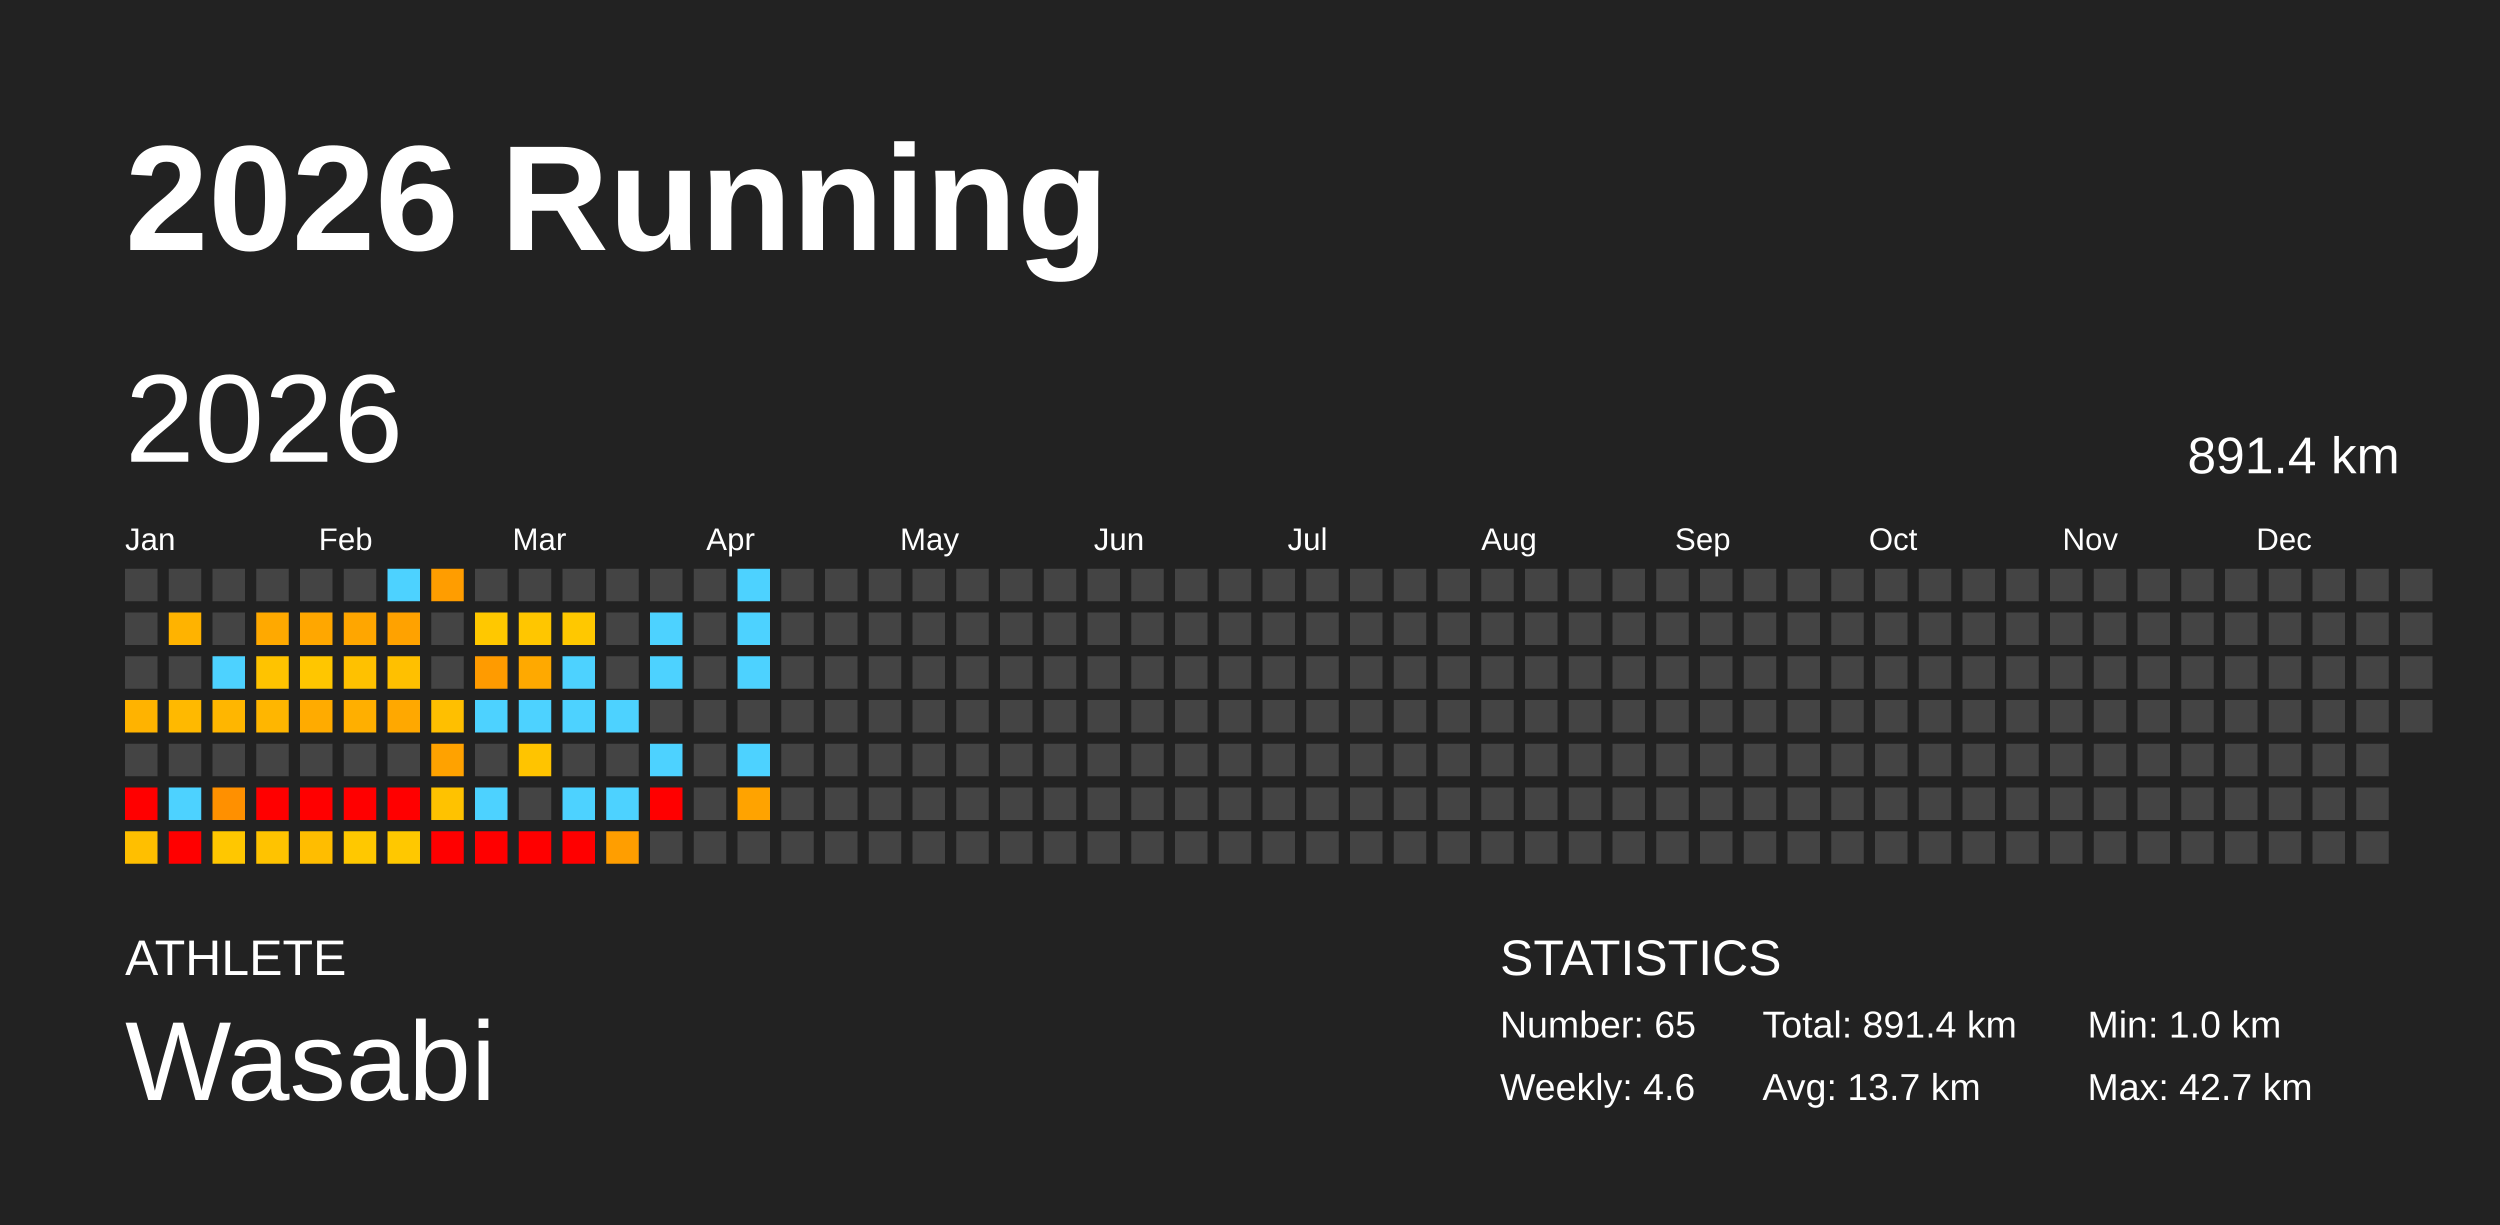
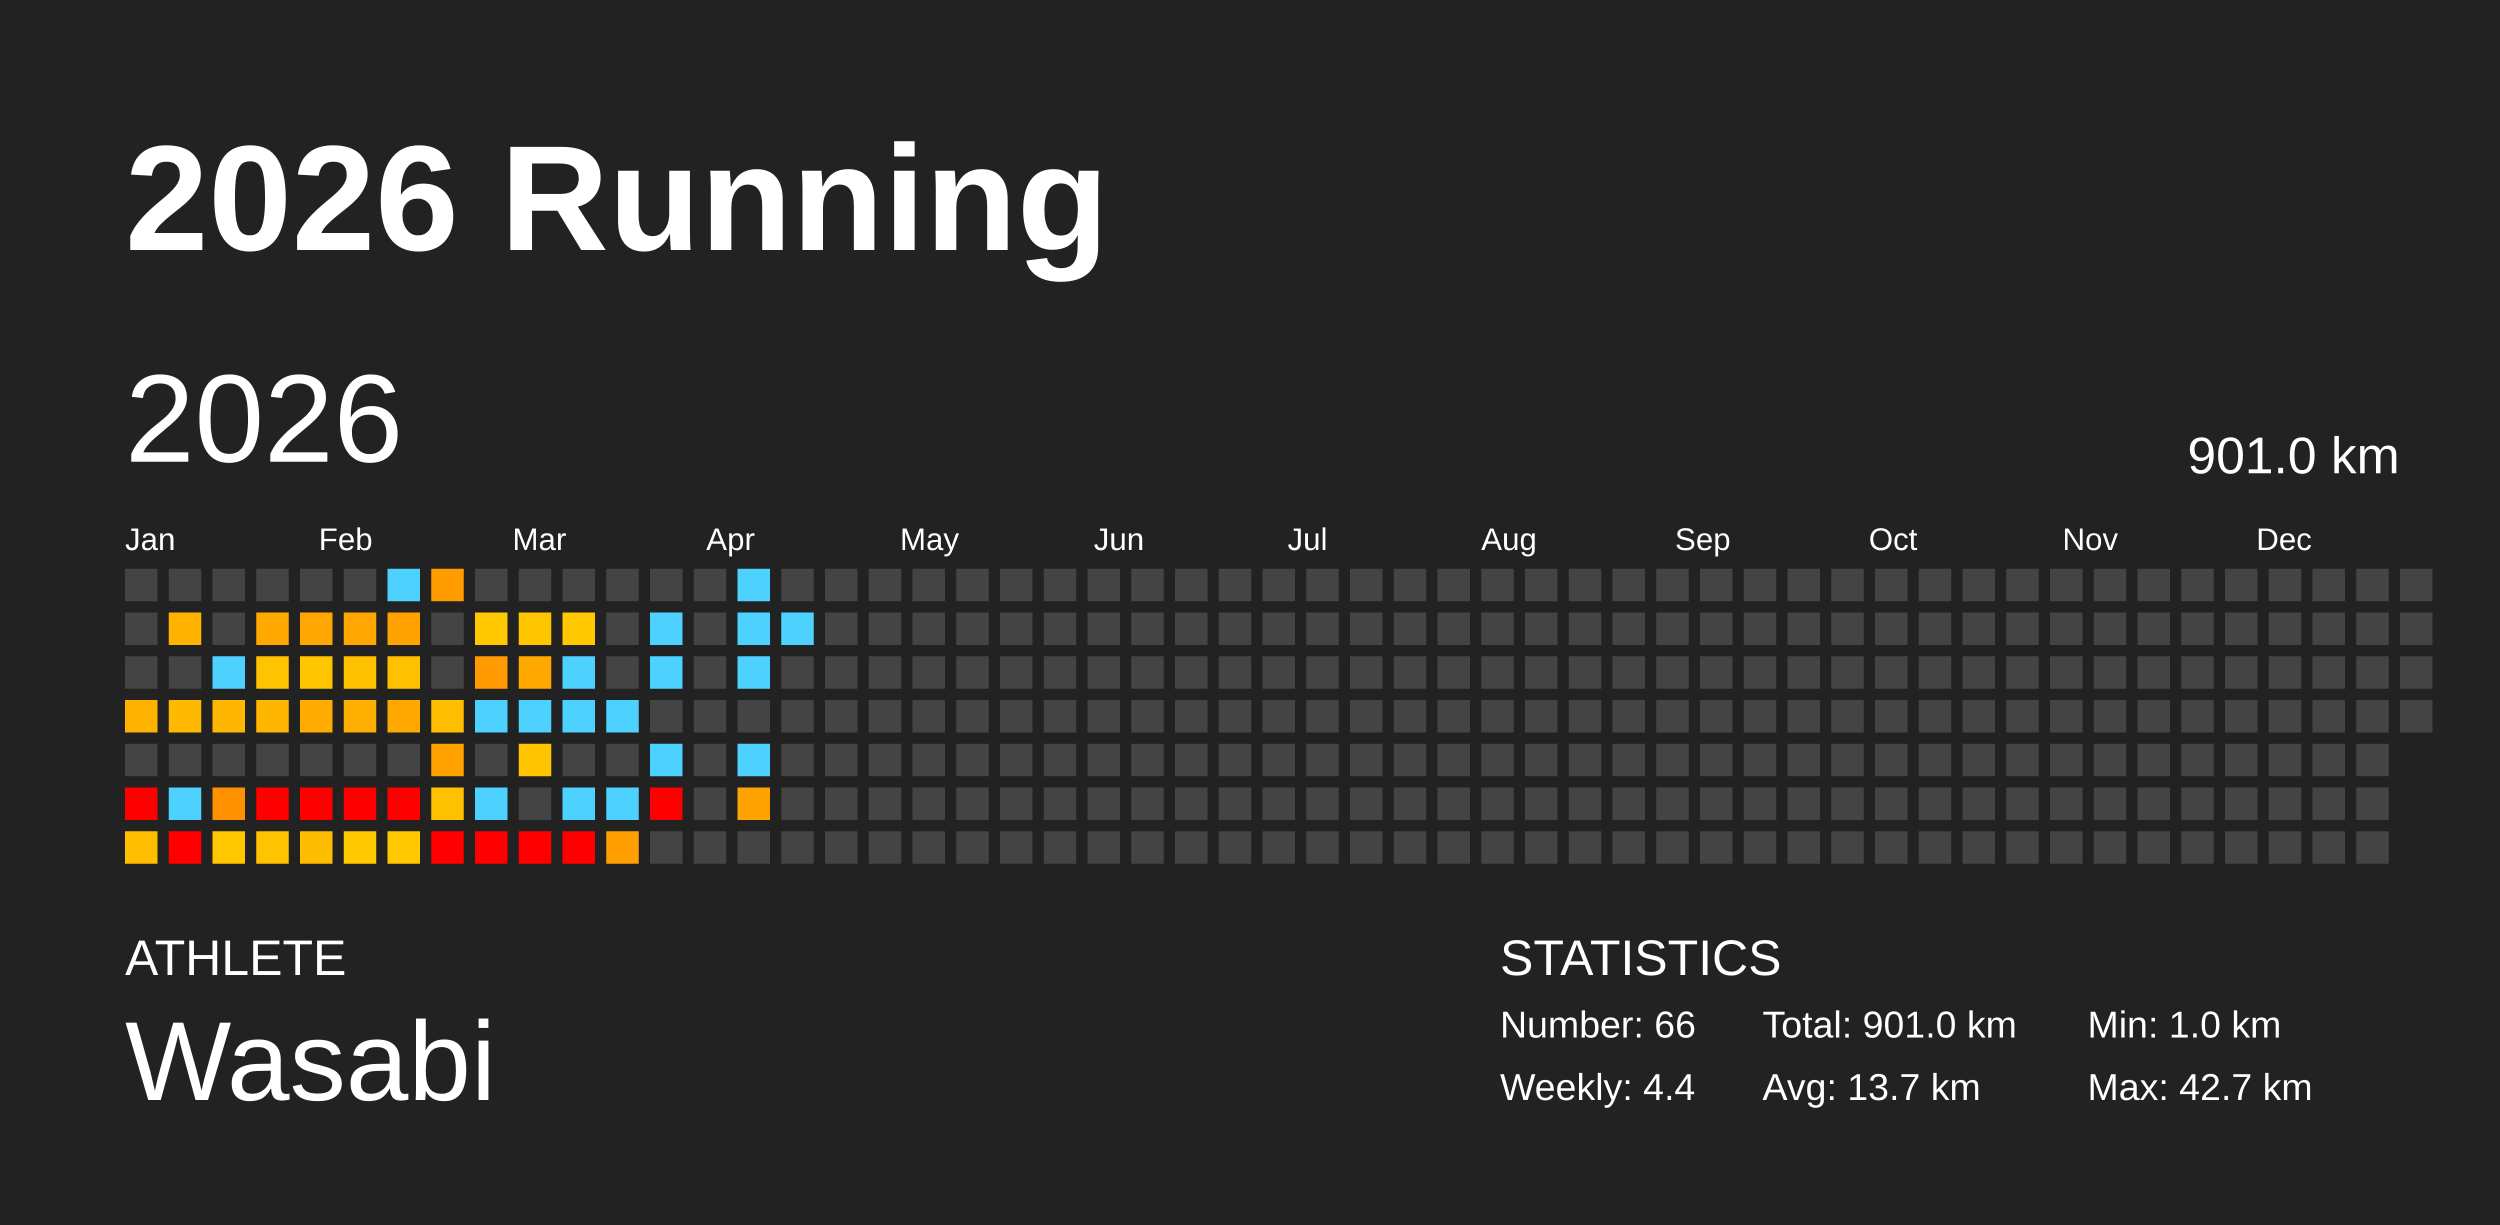
<svg xmlns="http://www.w3.org/2000/svg" baseProfile="full" height="98mm" version="1.1" viewBox="0,0,200,98" width="200mm">
  <defs />
  <rect fill="#222222" height="98" width="200" x="0" y="0" />
  <text fill="#FFFFFF" style="font-size:12px; font-family:Arial; font-weight:bold;" x="10" y="20">2026 Running</text>
  <text fill="#FFFFFF" style="font-size:4px; font-family:Arial" x="10" y="78">ATHLETE</text>
  <text fill="#FFFFFF" style="font-size:9px; font-family:Arial" x="10" y="88">Wasabi</text>
  <text fill="#FFFFFF" style="font-size:4px; font-family:Arial" x="120" y="78">STATISTICS</text>
-   <text fill="#FFFFFF" style="font-size:3px; font-family:Arial" x="120" y="83">Number: 65</text>
-   <text fill="#FFFFFF" style="font-size:3px; font-family:Arial" x="120" y="88">Weekly: 4.6</text>
-   <text fill="#FFFFFF" style="font-size:3px; font-family:Arial" x="141" y="83">Total: 891.4 km</text>
+   <text fill="#FFFFFF" style="font-size:3px; font-family:Arial" x="120" y="83">Number: 66</text>
+   <text fill="#FFFFFF" style="font-size:3px; font-family:Arial" x="120" y="88">Weekly: 4.4</text>
+   <text fill="#FFFFFF" style="font-size:3px; font-family:Arial" x="141" y="83">Total: 901.0 km</text>
  <text fill="#FFFFFF" style="font-size:3px; font-family:Arial" x="141" y="88">Avg: 13.7 km</text>
  <text fill="#FFFFFF" style="font-size:3px; font-family:Arial" x="167" y="83">Min: 1.0 km</text>
  <text fill="#FFFFFF" style="font-size:3px; font-family:Arial" x="167" y="88">Max: 42.7 km</text>
  <text dominant-baseline="hanging" fill="#FFFFFF" style="font-size:10.0px; font-family:Arial;" x="10" y="30">2026</text>
-   <text dominant-baseline="hanging" fill="#FFFFFF" style="font-size:4.125px; font-family:Arial;" x="175" y="35">891.4 km</text>
+   <text dominant-baseline="hanging" fill="#FFFFFF" style="font-size:4.125px; font-family:Arial;" x="175" y="35">901.0 km</text>
  <text fill="#FFFFFF" style="font-size:2.5px; font-family:Arial" x="10.0" y="44">Jan</text>
  <text fill="#FFFFFF" style="font-size:2.5px; font-family:Arial" x="25.5" y="44">Feb</text>
  <text fill="#FFFFFF" style="font-size:2.5px; font-family:Arial" x="41.0" y="44">Mar</text>
  <text fill="#FFFFFF" style="font-size:2.5px; font-family:Arial" x="56.5" y="44">Apr</text>
  <text fill="#FFFFFF" style="font-size:2.5px; font-family:Arial" x="72.0" y="44">May</text>
  <text fill="#FFFFFF" style="font-size:2.5px; font-family:Arial" x="87.5" y="44">Jun</text>
  <text fill="#FFFFFF" style="font-size:2.5px; font-family:Arial" x="103.0" y="44">Jul</text>
  <text fill="#FFFFFF" style="font-size:2.5px; font-family:Arial" x="118.5" y="44">Aug</text>
  <text fill="#FFFFFF" style="font-size:2.5px; font-family:Arial" x="134.0" y="44">Sep</text>
  <text fill="#FFFFFF" style="font-size:2.5px; font-family:Arial" x="149.5" y="44">Oct</text>
  <text fill="#FFFFFF" style="font-size:2.5px; font-family:Arial" x="165.0" y="44">Nov</text>
  <text fill="#FFFFFF" style="font-size:2.5px; font-family:Arial" x="180.5" y="44">Dec</text>
  <rect fill="#444444" height="2.6" width="2.6" x="10.0" y="45.5" />
  <rect fill="#444444" height="2.6" width="2.6" x="10.0" y="49.0" />
  <rect fill="#444444" height="2.6" width="2.6" x="10.0" y="52.5" />
  <rect fill="#ffb300" height="2.6" width="2.6" x="10.0" y="56.0" />
  <rect fill="#444444" height="2.6" width="2.6" x="10.0" y="59.5" />
  <rect fill="red" height="2.6" width="2.6" x="10.0" y="63.0" />
  <rect fill="#ffbf00" height="2.6" width="2.6" x="10.0" y="66.5" />
  <rect fill="#444444" height="2.6" width="2.6" x="13.5" y="45.5" />
  <rect fill="#ffb300" height="2.6" width="2.6" x="13.5" y="49.0" />
  <rect fill="#444444" height="2.6" width="2.6" x="13.5" y="52.5" />
  <rect fill="#ffb900" height="2.6" width="2.6" x="13.5" y="56.0" />
  <rect fill="#444444" height="2.6" width="2.6" x="13.5" y="59.5" />
  <rect fill="#4dd2ff" height="2.6" width="2.6" x="13.5" y="63.0" />
  <rect fill="red" height="2.6" width="2.6" x="13.5" y="66.5" />
  <rect fill="#444444" height="2.6" width="2.6" x="17.0" y="45.5" />
  <rect fill="#444444" height="2.6" width="2.6" x="17.0" y="49.0" />
  <rect fill="#4dd2ff" height="2.6" width="2.6" x="17.0" y="52.5" />
  <rect fill="#ffb600" height="2.6" width="2.6" x="17.0" y="56.0" />
  <rect fill="#444444" height="2.6" width="2.6" x="17.0" y="59.5" />
  <rect fill="#ff9000" height="2.6" width="2.6" x="17.0" y="63.0" />
  <rect fill="#ffc700" height="2.6" width="2.6" x="17.0" y="66.5" />
  <rect fill="#444444" height="2.6" width="2.6" x="20.5" y="45.5" />
  <rect fill="#ffa900" height="2.6" width="2.6" x="20.5" y="49.0" />
  <rect fill="#ffc300" height="2.6" width="2.6" x="20.5" y="52.5" />
  <rect fill="#ffb600" height="2.6" width="2.6" x="20.5" y="56.0" />
  <rect fill="#444444" height="2.6" width="2.6" x="20.5" y="59.5" />
  <rect fill="red" height="2.6" width="2.6" x="20.5" y="63.0" />
  <rect fill="#ffc300" height="2.6" width="2.6" x="20.5" y="66.5" />
  <rect fill="#444444" height="2.6" width="2.6" x="24.0" y="45.5" />
  <rect fill="#ffa700" height="2.6" width="2.6" x="24.0" y="49.0" />
  <rect fill="#ffc600" height="2.6" width="2.6" x="24.0" y="52.5" />
  <rect fill="#ffab00" height="2.6" width="2.6" x="24.0" y="56.0" />
  <rect fill="#444444" height="2.6" width="2.6" x="24.0" y="59.5" />
  <rect fill="red" height="2.6" width="2.6" x="24.0" y="63.0" />
  <rect fill="#ffbd00" height="2.6" width="2.6" x="24.0" y="66.5" />
  <rect fill="#444444" height="2.6" width="2.6" x="27.5" y="45.5" />
  <rect fill="#ffa600" height="2.6" width="2.6" x="27.5" y="49.0" />
  <rect fill="#ffc100" height="2.6" width="2.6" x="27.5" y="52.5" />
  <rect fill="#ffaf00" height="2.6" width="2.6" x="27.5" y="56.0" />
  <rect fill="#444444" height="2.6" width="2.6" x="27.5" y="59.5" />
  <rect fill="red" height="2.6" width="2.6" x="27.5" y="63.0" />
  <rect fill="#ffc800" height="2.6" width="2.6" x="27.5" y="66.5" />
  <rect fill="#4dd2ff" height="2.6" width="2.6" x="31.0" y="45.5" />
  <rect fill="#ffa200" height="2.6" width="2.6" x="31.0" y="49.0" />
  <rect fill="#ffc000" height="2.6" width="2.6" x="31.0" y="52.5" />
  <rect fill="#ffa800" height="2.6" width="2.6" x="31.0" y="56.0" />
  <rect fill="#444444" height="2.6" width="2.6" x="31.0" y="59.5" />
  <rect fill="red" height="2.6" width="2.6" x="31.0" y="63.0" />
  <rect fill="#ffc800" height="2.6" width="2.6" x="31.0" y="66.5" />
  <rect fill="#ff9d00" height="2.6" width="2.6" x="34.5" y="45.5" />
  <rect fill="#444444" height="2.6" width="2.6" x="34.5" y="49.0" />
  <rect fill="#444444" height="2.6" width="2.6" x="34.5" y="52.5" />
  <rect fill="#ffbf00" height="2.6" width="2.6" x="34.5" y="56.0" />
  <rect fill="#ffa200" height="2.6" width="2.6" x="34.5" y="59.5" />
  <rect fill="#ffc200" height="2.6" width="2.6" x="34.5" y="63.0" />
  <rect fill="red" height="2.6" width="2.6" x="34.5" y="66.5" />
  <rect fill="#444444" height="2.6" width="2.6" x="38.0" y="45.5" />
  <rect fill="#ffc800" height="2.6" width="2.6" x="38.0" y="49.0" />
  <rect fill="#ff9b00" height="2.6" width="2.6" x="38.0" y="52.5" />
  <rect fill="#4dd2ff" height="2.6" width="2.6" x="38.0" y="56.0" />
  <rect fill="#444444" height="2.6" width="2.6" x="38.0" y="59.5" />
  <rect fill="#4dd2ff" height="2.6" width="2.6" x="38.0" y="63.0" />
  <rect fill="red" height="2.6" width="2.6" x="38.0" y="66.5" />
  <rect fill="#444444" height="2.6" width="2.6" x="41.5" y="45.5" />
  <rect fill="#ffc600" height="2.6" width="2.6" x="41.5" y="49.0" />
  <rect fill="#ffa900" height="2.6" width="2.6" x="41.5" y="52.5" />
  <rect fill="#4dd2ff" height="2.6" width="2.6" x="41.5" y="56.0" />
  <rect fill="#ffc400" height="2.6" width="2.6" x="41.5" y="59.5" />
  <rect fill="#444444" height="2.6" width="2.6" x="41.5" y="63.0" />
  <rect fill="red" height="2.6" width="2.6" x="41.5" y="66.5" />
  <rect fill="#444444" height="2.6" width="2.6" x="45.0" y="45.5" />
  <rect fill="#ffc800" height="2.6" width="2.6" x="45.0" y="49.0" />
  <rect fill="#4dd2ff" height="2.6" width="2.6" x="45.0" y="52.5" />
  <rect fill="#4dd2ff" height="2.6" width="2.6" x="45.0" y="56.0" />
  <rect fill="#444444" height="2.6" width="2.6" x="45.0" y="59.5" />
  <rect fill="#4dd2ff" height="2.6" width="2.6" x="45.0" y="63.0" />
  <rect fill="red" height="2.6" width="2.6" x="45.0" y="66.5" />
  <rect fill="#444444" height="2.6" width="2.6" x="48.5" y="45.5" />
  <rect fill="#444444" height="2.6" width="2.6" x="48.5" y="49.0" />
  <rect fill="#444444" height="2.6" width="2.6" x="48.5" y="52.5" />
  <rect fill="#4dd2ff" height="2.6" width="2.6" x="48.5" y="56.0" />
  <rect fill="#444444" height="2.6" width="2.6" x="48.5" y="59.5" />
  <rect fill="#4dd2ff" height="2.6" width="2.6" x="48.5" y="63.0" />
  <rect fill="#ff9e00" height="2.6" width="2.6" x="48.5" y="66.5" />
  <rect fill="#444444" height="2.6" width="2.6" x="52.0" y="45.5" />
  <rect fill="#4dd2ff" height="2.6" width="2.6" x="52.0" y="49.0" />
  <rect fill="#4dd2ff" height="2.6" width="2.6" x="52.0" y="52.5" />
  <rect fill="#444444" height="2.6" width="2.6" x="52.0" y="56.0" />
  <rect fill="#4dd2ff" height="2.6" width="2.6" x="52.0" y="59.5" />
  <rect fill="red" height="2.6" width="2.6" x="52.0" y="63.0" />
  <rect fill="#444444" height="2.6" width="2.6" x="52.0" y="66.5" />
  <rect fill="#444444" height="2.6" width="2.6" x="55.5" y="45.5" />
  <rect fill="#444444" height="2.6" width="2.6" x="55.5" y="49.0" />
  <rect fill="#444444" height="2.6" width="2.6" x="55.5" y="52.5" />
  <rect fill="#444444" height="2.6" width="2.6" x="55.5" y="56.0" />
  <rect fill="#444444" height="2.6" width="2.6" x="55.5" y="59.5" />
  <rect fill="#444444" height="2.6" width="2.6" x="55.5" y="63.0" />
  <rect fill="#444444" height="2.6" width="2.6" x="55.5" y="66.5" />
  <rect fill="#4dd2ff" height="2.6" width="2.6" x="59.0" y="45.5" />
  <rect fill="#4dd2ff" height="2.6" width="2.6" x="59.0" y="49.0" />
  <rect fill="#4dd2ff" height="2.6" width="2.6" x="59.0" y="52.5" />
  <rect fill="#444444" height="2.6" width="2.6" x="59.0" y="56.0" />
  <rect fill="#4dd2ff" height="2.6" width="2.6" x="59.0" y="59.5" />
  <rect fill="#ffa300" height="2.6" width="2.6" x="59.0" y="63.0" />
  <rect fill="#444444" height="2.6" width="2.6" x="59.0" y="66.5" />
  <rect fill="#444444" height="2.6" width="2.6" x="62.5" y="45.5" />
-   <rect fill="#444444" height="2.6" width="2.6" x="62.5" y="49.0" />
+   <rect fill="#4dd2ff" height="2.6" width="2.6" x="62.5" y="49.0" />
  <rect fill="#444444" height="2.6" width="2.6" x="62.5" y="52.5" />
  <rect fill="#444444" height="2.6" width="2.6" x="62.5" y="56.0" />
  <rect fill="#444444" height="2.6" width="2.6" x="62.5" y="59.5" />
  <rect fill="#444444" height="2.6" width="2.6" x="62.5" y="63.0" />
  <rect fill="#444444" height="2.6" width="2.6" x="62.5" y="66.5" />
  <rect fill="#444444" height="2.6" width="2.6" x="66.0" y="45.5" />
  <rect fill="#444444" height="2.6" width="2.6" x="66.0" y="49.0" />
  <rect fill="#444444" height="2.6" width="2.6" x="66.0" y="52.5" />
  <rect fill="#444444" height="2.6" width="2.6" x="66.0" y="56.0" />
  <rect fill="#444444" height="2.6" width="2.6" x="66.0" y="59.5" />
  <rect fill="#444444" height="2.6" width="2.6" x="66.0" y="63.0" />
  <rect fill="#444444" height="2.6" width="2.6" x="66.0" y="66.5" />
  <rect fill="#444444" height="2.6" width="2.6" x="69.5" y="45.5" />
  <rect fill="#444444" height="2.6" width="2.6" x="69.5" y="49.0" />
  <rect fill="#444444" height="2.6" width="2.6" x="69.5" y="52.5" />
  <rect fill="#444444" height="2.6" width="2.6" x="69.5" y="56.0" />
  <rect fill="#444444" height="2.6" width="2.6" x="69.5" y="59.5" />
  <rect fill="#444444" height="2.6" width="2.6" x="69.5" y="63.0" />
  <rect fill="#444444" height="2.6" width="2.6" x="69.5" y="66.5" />
  <rect fill="#444444" height="2.6" width="2.6" x="73.0" y="45.5" />
  <rect fill="#444444" height="2.6" width="2.6" x="73.0" y="49.0" />
  <rect fill="#444444" height="2.6" width="2.6" x="73.0" y="52.5" />
  <rect fill="#444444" height="2.6" width="2.6" x="73.0" y="56.0" />
  <rect fill="#444444" height="2.6" width="2.6" x="73.0" y="59.5" />
  <rect fill="#444444" height="2.6" width="2.6" x="73.0" y="63.0" />
  <rect fill="#444444" height="2.6" width="2.6" x="73.0" y="66.5" />
  <rect fill="#444444" height="2.6" width="2.6" x="76.5" y="45.5" />
  <rect fill="#444444" height="2.6" width="2.6" x="76.5" y="49.0" />
  <rect fill="#444444" height="2.6" width="2.6" x="76.5" y="52.5" />
  <rect fill="#444444" height="2.6" width="2.6" x="76.5" y="56.0" />
  <rect fill="#444444" height="2.6" width="2.6" x="76.5" y="59.5" />
  <rect fill="#444444" height="2.6" width="2.6" x="76.5" y="63.0" />
  <rect fill="#444444" height="2.6" width="2.6" x="76.5" y="66.5" />
  <rect fill="#444444" height="2.6" width="2.6" x="80.0" y="45.5" />
  <rect fill="#444444" height="2.6" width="2.6" x="80.0" y="49.0" />
  <rect fill="#444444" height="2.6" width="2.6" x="80.0" y="52.5" />
  <rect fill="#444444" height="2.6" width="2.6" x="80.0" y="56.0" />
  <rect fill="#444444" height="2.6" width="2.6" x="80.0" y="59.5" />
  <rect fill="#444444" height="2.6" width="2.6" x="80.0" y="63.0" />
  <rect fill="#444444" height="2.6" width="2.6" x="80.0" y="66.5" />
  <rect fill="#444444" height="2.6" width="2.6" x="83.5" y="45.5" />
  <rect fill="#444444" height="2.6" width="2.6" x="83.5" y="49.0" />
  <rect fill="#444444" height="2.6" width="2.6" x="83.5" y="52.5" />
  <rect fill="#444444" height="2.6" width="2.6" x="83.5" y="56.0" />
  <rect fill="#444444" height="2.6" width="2.6" x="83.5" y="59.5" />
  <rect fill="#444444" height="2.6" width="2.6" x="83.5" y="63.0" />
  <rect fill="#444444" height="2.6" width="2.6" x="83.5" y="66.5" />
  <rect fill="#444444" height="2.6" width="2.6" x="87.0" y="45.5" />
  <rect fill="#444444" height="2.6" width="2.6" x="87.0" y="49.0" />
  <rect fill="#444444" height="2.6" width="2.6" x="87.0" y="52.5" />
  <rect fill="#444444" height="2.6" width="2.6" x="87.0" y="56.0" />
  <rect fill="#444444" height="2.6" width="2.6" x="87.0" y="59.5" />
  <rect fill="#444444" height="2.6" width="2.6" x="87.0" y="63.0" />
  <rect fill="#444444" height="2.6" width="2.6" x="87.0" y="66.5" />
  <rect fill="#444444" height="2.6" width="2.6" x="90.5" y="45.5" />
  <rect fill="#444444" height="2.6" width="2.6" x="90.5" y="49.0" />
  <rect fill="#444444" height="2.6" width="2.6" x="90.5" y="52.5" />
  <rect fill="#444444" height="2.6" width="2.6" x="90.5" y="56.0" />
  <rect fill="#444444" height="2.6" width="2.6" x="90.5" y="59.5" />
  <rect fill="#444444" height="2.6" width="2.6" x="90.5" y="63.0" />
  <rect fill="#444444" height="2.6" width="2.6" x="90.5" y="66.5" />
  <rect fill="#444444" height="2.6" width="2.6" x="94.0" y="45.5" />
  <rect fill="#444444" height="2.6" width="2.6" x="94.0" y="49.0" />
  <rect fill="#444444" height="2.6" width="2.6" x="94.0" y="52.5" />
  <rect fill="#444444" height="2.6" width="2.6" x="94.0" y="56.0" />
  <rect fill="#444444" height="2.6" width="2.6" x="94.0" y="59.5" />
  <rect fill="#444444" height="2.6" width="2.6" x="94.0" y="63.0" />
  <rect fill="#444444" height="2.6" width="2.6" x="94.0" y="66.5" />
  <rect fill="#444444" height="2.6" width="2.6" x="97.5" y="45.5" />
  <rect fill="#444444" height="2.6" width="2.6" x="97.5" y="49.0" />
  <rect fill="#444444" height="2.6" width="2.6" x="97.5" y="52.5" />
  <rect fill="#444444" height="2.6" width="2.6" x="97.5" y="56.0" />
  <rect fill="#444444" height="2.6" width="2.6" x="97.5" y="59.5" />
  <rect fill="#444444" height="2.6" width="2.6" x="97.5" y="63.0" />
  <rect fill="#444444" height="2.6" width="2.6" x="97.5" y="66.5" />
  <rect fill="#444444" height="2.6" width="2.6" x="101.0" y="45.5" />
  <rect fill="#444444" height="2.6" width="2.6" x="101.0" y="49.0" />
  <rect fill="#444444" height="2.6" width="2.6" x="101.0" y="52.5" />
  <rect fill="#444444" height="2.6" width="2.6" x="101.0" y="56.0" />
  <rect fill="#444444" height="2.6" width="2.6" x="101.0" y="59.5" />
  <rect fill="#444444" height="2.6" width="2.6" x="101.0" y="63.0" />
  <rect fill="#444444" height="2.6" width="2.6" x="101.0" y="66.5" />
  <rect fill="#444444" height="2.6" width="2.6" x="104.5" y="45.5" />
  <rect fill="#444444" height="2.6" width="2.6" x="104.5" y="49.0" />
  <rect fill="#444444" height="2.6" width="2.6" x="104.5" y="52.5" />
  <rect fill="#444444" height="2.6" width="2.6" x="104.5" y="56.0" />
  <rect fill="#444444" height="2.6" width="2.6" x="104.5" y="59.5" />
  <rect fill="#444444" height="2.6" width="2.6" x="104.5" y="63.0" />
  <rect fill="#444444" height="2.6" width="2.6" x="104.5" y="66.5" />
  <rect fill="#444444" height="2.6" width="2.6" x="108.0" y="45.5" />
  <rect fill="#444444" height="2.6" width="2.6" x="108.0" y="49.0" />
  <rect fill="#444444" height="2.6" width="2.6" x="108.0" y="52.5" />
  <rect fill="#444444" height="2.6" width="2.6" x="108.0" y="56.0" />
  <rect fill="#444444" height="2.6" width="2.6" x="108.0" y="59.5" />
  <rect fill="#444444" height="2.6" width="2.6" x="108.0" y="63.0" />
  <rect fill="#444444" height="2.6" width="2.6" x="108.0" y="66.5" />
  <rect fill="#444444" height="2.6" width="2.6" x="111.5" y="45.5" />
  <rect fill="#444444" height="2.6" width="2.6" x="111.5" y="49.0" />
  <rect fill="#444444" height="2.6" width="2.6" x="111.5" y="52.5" />
  <rect fill="#444444" height="2.6" width="2.6" x="111.5" y="56.0" />
  <rect fill="#444444" height="2.6" width="2.6" x="111.5" y="59.5" />
  <rect fill="#444444" height="2.6" width="2.6" x="111.5" y="63.0" />
  <rect fill="#444444" height="2.6" width="2.6" x="111.5" y="66.5" />
  <rect fill="#444444" height="2.6" width="2.6" x="115.0" y="45.5" />
  <rect fill="#444444" height="2.6" width="2.6" x="115.0" y="49.0" />
  <rect fill="#444444" height="2.6" width="2.6" x="115.0" y="52.5" />
  <rect fill="#444444" height="2.6" width="2.6" x="115.0" y="56.0" />
  <rect fill="#444444" height="2.6" width="2.6" x="115.0" y="59.5" />
  <rect fill="#444444" height="2.6" width="2.6" x="115.0" y="63.0" />
  <rect fill="#444444" height="2.6" width="2.6" x="115.0" y="66.5" />
  <rect fill="#444444" height="2.6" width="2.6" x="118.5" y="45.5" />
  <rect fill="#444444" height="2.6" width="2.6" x="118.5" y="49.0" />
  <rect fill="#444444" height="2.6" width="2.6" x="118.5" y="52.5" />
  <rect fill="#444444" height="2.6" width="2.6" x="118.5" y="56.0" />
  <rect fill="#444444" height="2.6" width="2.6" x="118.5" y="59.5" />
  <rect fill="#444444" height="2.6" width="2.6" x="118.5" y="63.0" />
  <rect fill="#444444" height="2.6" width="2.6" x="118.5" y="66.5" />
  <rect fill="#444444" height="2.6" width="2.6" x="122.0" y="45.5" />
  <rect fill="#444444" height="2.6" width="2.6" x="122.0" y="49.0" />
  <rect fill="#444444" height="2.6" width="2.6" x="122.0" y="52.5" />
  <rect fill="#444444" height="2.6" width="2.6" x="122.0" y="56.0" />
  <rect fill="#444444" height="2.6" width="2.6" x="122.0" y="59.5" />
  <rect fill="#444444" height="2.6" width="2.6" x="122.0" y="63.0" />
  <rect fill="#444444" height="2.6" width="2.6" x="122.0" y="66.5" />
  <rect fill="#444444" height="2.6" width="2.6" x="125.5" y="45.5" />
  <rect fill="#444444" height="2.6" width="2.6" x="125.5" y="49.0" />
  <rect fill="#444444" height="2.6" width="2.6" x="125.5" y="52.5" />
  <rect fill="#444444" height="2.6" width="2.6" x="125.5" y="56.0" />
  <rect fill="#444444" height="2.6" width="2.6" x="125.5" y="59.5" />
  <rect fill="#444444" height="2.6" width="2.6" x="125.5" y="63.0" />
  <rect fill="#444444" height="2.6" width="2.6" x="125.5" y="66.5" />
  <rect fill="#444444" height="2.6" width="2.6" x="129.0" y="45.5" />
  <rect fill="#444444" height="2.6" width="2.6" x="129.0" y="49.0" />
  <rect fill="#444444" height="2.6" width="2.6" x="129.0" y="52.5" />
  <rect fill="#444444" height="2.6" width="2.6" x="129.0" y="56.0" />
  <rect fill="#444444" height="2.6" width="2.6" x="129.0" y="59.5" />
  <rect fill="#444444" height="2.6" width="2.6" x="129.0" y="63.0" />
  <rect fill="#444444" height="2.6" width="2.6" x="129.0" y="66.5" />
  <rect fill="#444444" height="2.6" width="2.6" x="132.5" y="45.5" />
  <rect fill="#444444" height="2.6" width="2.6" x="132.5" y="49.0" />
  <rect fill="#444444" height="2.6" width="2.6" x="132.5" y="52.5" />
  <rect fill="#444444" height="2.6" width="2.6" x="132.5" y="56.0" />
  <rect fill="#444444" height="2.6" width="2.6" x="132.5" y="59.5" />
  <rect fill="#444444" height="2.6" width="2.6" x="132.5" y="63.0" />
  <rect fill="#444444" height="2.6" width="2.6" x="132.5" y="66.5" />
  <rect fill="#444444" height="2.6" width="2.6" x="136.0" y="45.5" />
  <rect fill="#444444" height="2.6" width="2.6" x="136.0" y="49.0" />
  <rect fill="#444444" height="2.6" width="2.6" x="136.0" y="52.5" />
  <rect fill="#444444" height="2.6" width="2.6" x="136.0" y="56.0" />
  <rect fill="#444444" height="2.6" width="2.6" x="136.0" y="59.5" />
  <rect fill="#444444" height="2.6" width="2.6" x="136.0" y="63.0" />
  <rect fill="#444444" height="2.6" width="2.6" x="136.0" y="66.5" />
  <rect fill="#444444" height="2.6" width="2.6" x="139.5" y="45.5" />
  <rect fill="#444444" height="2.6" width="2.6" x="139.5" y="49.0" />
  <rect fill="#444444" height="2.6" width="2.6" x="139.5" y="52.5" />
  <rect fill="#444444" height="2.6" width="2.6" x="139.5" y="56.0" />
  <rect fill="#444444" height="2.6" width="2.6" x="139.5" y="59.5" />
  <rect fill="#444444" height="2.6" width="2.6" x="139.5" y="63.0" />
  <rect fill="#444444" height="2.6" width="2.6" x="139.5" y="66.5" />
  <rect fill="#444444" height="2.6" width="2.6" x="143.0" y="45.5" />
  <rect fill="#444444" height="2.6" width="2.6" x="143.0" y="49.0" />
  <rect fill="#444444" height="2.6" width="2.6" x="143.0" y="52.5" />
  <rect fill="#444444" height="2.6" width="2.6" x="143.0" y="56.0" />
  <rect fill="#444444" height="2.6" width="2.6" x="143.0" y="59.5" />
  <rect fill="#444444" height="2.6" width="2.6" x="143.0" y="63.0" />
  <rect fill="#444444" height="2.6" width="2.6" x="143.0" y="66.5" />
  <rect fill="#444444" height="2.6" width="2.6" x="146.5" y="45.5" />
  <rect fill="#444444" height="2.6" width="2.6" x="146.5" y="49.0" />
  <rect fill="#444444" height="2.6" width="2.6" x="146.5" y="52.5" />
  <rect fill="#444444" height="2.6" width="2.6" x="146.5" y="56.0" />
  <rect fill="#444444" height="2.6" width="2.6" x="146.5" y="59.5" />
  <rect fill="#444444" height="2.6" width="2.6" x="146.5" y="63.0" />
  <rect fill="#444444" height="2.6" width="2.6" x="146.5" y="66.5" />
  <rect fill="#444444" height="2.6" width="2.6" x="150.0" y="45.5" />
  <rect fill="#444444" height="2.6" width="2.6" x="150.0" y="49.0" />
  <rect fill="#444444" height="2.6" width="2.6" x="150.0" y="52.5" />
  <rect fill="#444444" height="2.6" width="2.6" x="150.0" y="56.0" />
  <rect fill="#444444" height="2.6" width="2.6" x="150.0" y="59.5" />
  <rect fill="#444444" height="2.6" width="2.6" x="150.0" y="63.0" />
  <rect fill="#444444" height="2.6" width="2.6" x="150.0" y="66.5" />
  <rect fill="#444444" height="2.6" width="2.6" x="153.5" y="45.5" />
  <rect fill="#444444" height="2.6" width="2.6" x="153.5" y="49.0" />
  <rect fill="#444444" height="2.6" width="2.6" x="153.5" y="52.5" />
  <rect fill="#444444" height="2.6" width="2.6" x="153.5" y="56.0" />
  <rect fill="#444444" height="2.6" width="2.6" x="153.5" y="59.5" />
  <rect fill="#444444" height="2.6" width="2.6" x="153.5" y="63.0" />
  <rect fill="#444444" height="2.6" width="2.6" x="153.5" y="66.5" />
  <rect fill="#444444" height="2.6" width="2.6" x="157.0" y="45.5" />
  <rect fill="#444444" height="2.6" width="2.6" x="157.0" y="49.0" />
  <rect fill="#444444" height="2.6" width="2.6" x="157.0" y="52.5" />
  <rect fill="#444444" height="2.6" width="2.6" x="157.0" y="56.0" />
  <rect fill="#444444" height="2.6" width="2.6" x="157.0" y="59.5" />
  <rect fill="#444444" height="2.6" width="2.6" x="157.0" y="63.0" />
  <rect fill="#444444" height="2.6" width="2.6" x="157.0" y="66.5" />
  <rect fill="#444444" height="2.6" width="2.6" x="160.5" y="45.5" />
  <rect fill="#444444" height="2.6" width="2.6" x="160.5" y="49.0" />
  <rect fill="#444444" height="2.6" width="2.6" x="160.5" y="52.5" />
  <rect fill="#444444" height="2.6" width="2.6" x="160.5" y="56.0" />
  <rect fill="#444444" height="2.6" width="2.6" x="160.5" y="59.5" />
  <rect fill="#444444" height="2.6" width="2.6" x="160.5" y="63.0" />
  <rect fill="#444444" height="2.6" width="2.6" x="160.5" y="66.5" />
  <rect fill="#444444" height="2.6" width="2.6" x="164.0" y="45.5" />
  <rect fill="#444444" height="2.6" width="2.6" x="164.0" y="49.0" />
  <rect fill="#444444" height="2.6" width="2.6" x="164.0" y="52.5" />
  <rect fill="#444444" height="2.6" width="2.6" x="164.0" y="56.0" />
  <rect fill="#444444" height="2.6" width="2.6" x="164.0" y="59.5" />
  <rect fill="#444444" height="2.6" width="2.6" x="164.0" y="63.0" />
  <rect fill="#444444" height="2.6" width="2.6" x="164.0" y="66.5" />
  <rect fill="#444444" height="2.6" width="2.6" x="167.5" y="45.5" />
  <rect fill="#444444" height="2.6" width="2.6" x="167.5" y="49.0" />
  <rect fill="#444444" height="2.6" width="2.6" x="167.5" y="52.5" />
  <rect fill="#444444" height="2.6" width="2.6" x="167.5" y="56.0" />
  <rect fill="#444444" height="2.6" width="2.6" x="167.5" y="59.5" />
  <rect fill="#444444" height="2.6" width="2.6" x="167.5" y="63.0" />
  <rect fill="#444444" height="2.6" width="2.6" x="167.5" y="66.5" />
  <rect fill="#444444" height="2.6" width="2.6" x="171.0" y="45.5" />
  <rect fill="#444444" height="2.6" width="2.6" x="171.0" y="49.0" />
  <rect fill="#444444" height="2.6" width="2.6" x="171.0" y="52.5" />
  <rect fill="#444444" height="2.6" width="2.6" x="171.0" y="56.0" />
  <rect fill="#444444" height="2.6" width="2.6" x="171.0" y="59.5" />
  <rect fill="#444444" height="2.6" width="2.6" x="171.0" y="63.0" />
  <rect fill="#444444" height="2.6" width="2.6" x="171.0" y="66.5" />
  <rect fill="#444444" height="2.6" width="2.6" x="174.5" y="45.5" />
  <rect fill="#444444" height="2.6" width="2.6" x="174.5" y="49.0" />
  <rect fill="#444444" height="2.6" width="2.6" x="174.5" y="52.5" />
  <rect fill="#444444" height="2.6" width="2.6" x="174.5" y="56.0" />
  <rect fill="#444444" height="2.6" width="2.6" x="174.5" y="59.5" />
  <rect fill="#444444" height="2.6" width="2.6" x="174.5" y="63.0" />
  <rect fill="#444444" height="2.6" width="2.6" x="174.5" y="66.5" />
  <rect fill="#444444" height="2.6" width="2.6" x="178.0" y="45.5" />
  <rect fill="#444444" height="2.6" width="2.6" x="178.0" y="49.0" />
  <rect fill="#444444" height="2.6" width="2.6" x="178.0" y="52.5" />
  <rect fill="#444444" height="2.6" width="2.6" x="178.0" y="56.0" />
  <rect fill="#444444" height="2.6" width="2.6" x="178.0" y="59.5" />
  <rect fill="#444444" height="2.6" width="2.6" x="178.0" y="63.0" />
  <rect fill="#444444" height="2.6" width="2.6" x="178.0" y="66.5" />
  <rect fill="#444444" height="2.6" width="2.6" x="181.5" y="45.5" />
  <rect fill="#444444" height="2.6" width="2.6" x="181.5" y="49.0" />
  <rect fill="#444444" height="2.6" width="2.6" x="181.5" y="52.5" />
  <rect fill="#444444" height="2.6" width="2.6" x="181.5" y="56.0" />
  <rect fill="#444444" height="2.6" width="2.6" x="181.5" y="59.5" />
  <rect fill="#444444" height="2.6" width="2.6" x="181.5" y="63.0" />
  <rect fill="#444444" height="2.6" width="2.6" x="181.5" y="66.5" />
  <rect fill="#444444" height="2.6" width="2.6" x="185.0" y="45.5" />
  <rect fill="#444444" height="2.6" width="2.6" x="185.0" y="49.0" />
  <rect fill="#444444" height="2.6" width="2.6" x="185.0" y="52.5" />
  <rect fill="#444444" height="2.6" width="2.6" x="185.0" y="56.0" />
  <rect fill="#444444" height="2.6" width="2.6" x="185.0" y="59.5" />
  <rect fill="#444444" height="2.6" width="2.6" x="185.0" y="63.0" />
  <rect fill="#444444" height="2.6" width="2.6" x="185.0" y="66.5" />
  <rect fill="#444444" height="2.6" width="2.6" x="188.5" y="45.5" />
  <rect fill="#444444" height="2.6" width="2.6" x="188.5" y="49.0" />
  <rect fill="#444444" height="2.6" width="2.6" x="188.5" y="52.5" />
  <rect fill="#444444" height="2.6" width="2.6" x="188.5" y="56.0" />
  <rect fill="#444444" height="2.6" width="2.6" x="188.5" y="59.5" />
  <rect fill="#444444" height="2.6" width="2.6" x="188.5" y="63.0" />
  <rect fill="#444444" height="2.6" width="2.6" x="188.5" y="66.5" />
  <rect fill="#444444" height="2.6" width="2.6" x="192.0" y="45.5" />
  <rect fill="#444444" height="2.6" width="2.6" x="192.0" y="49.0" />
  <rect fill="#444444" height="2.6" width="2.6" x="192.0" y="52.5" />
  <rect fill="#444444" height="2.6" width="2.6" x="192.0" y="56.0" />
</svg>
